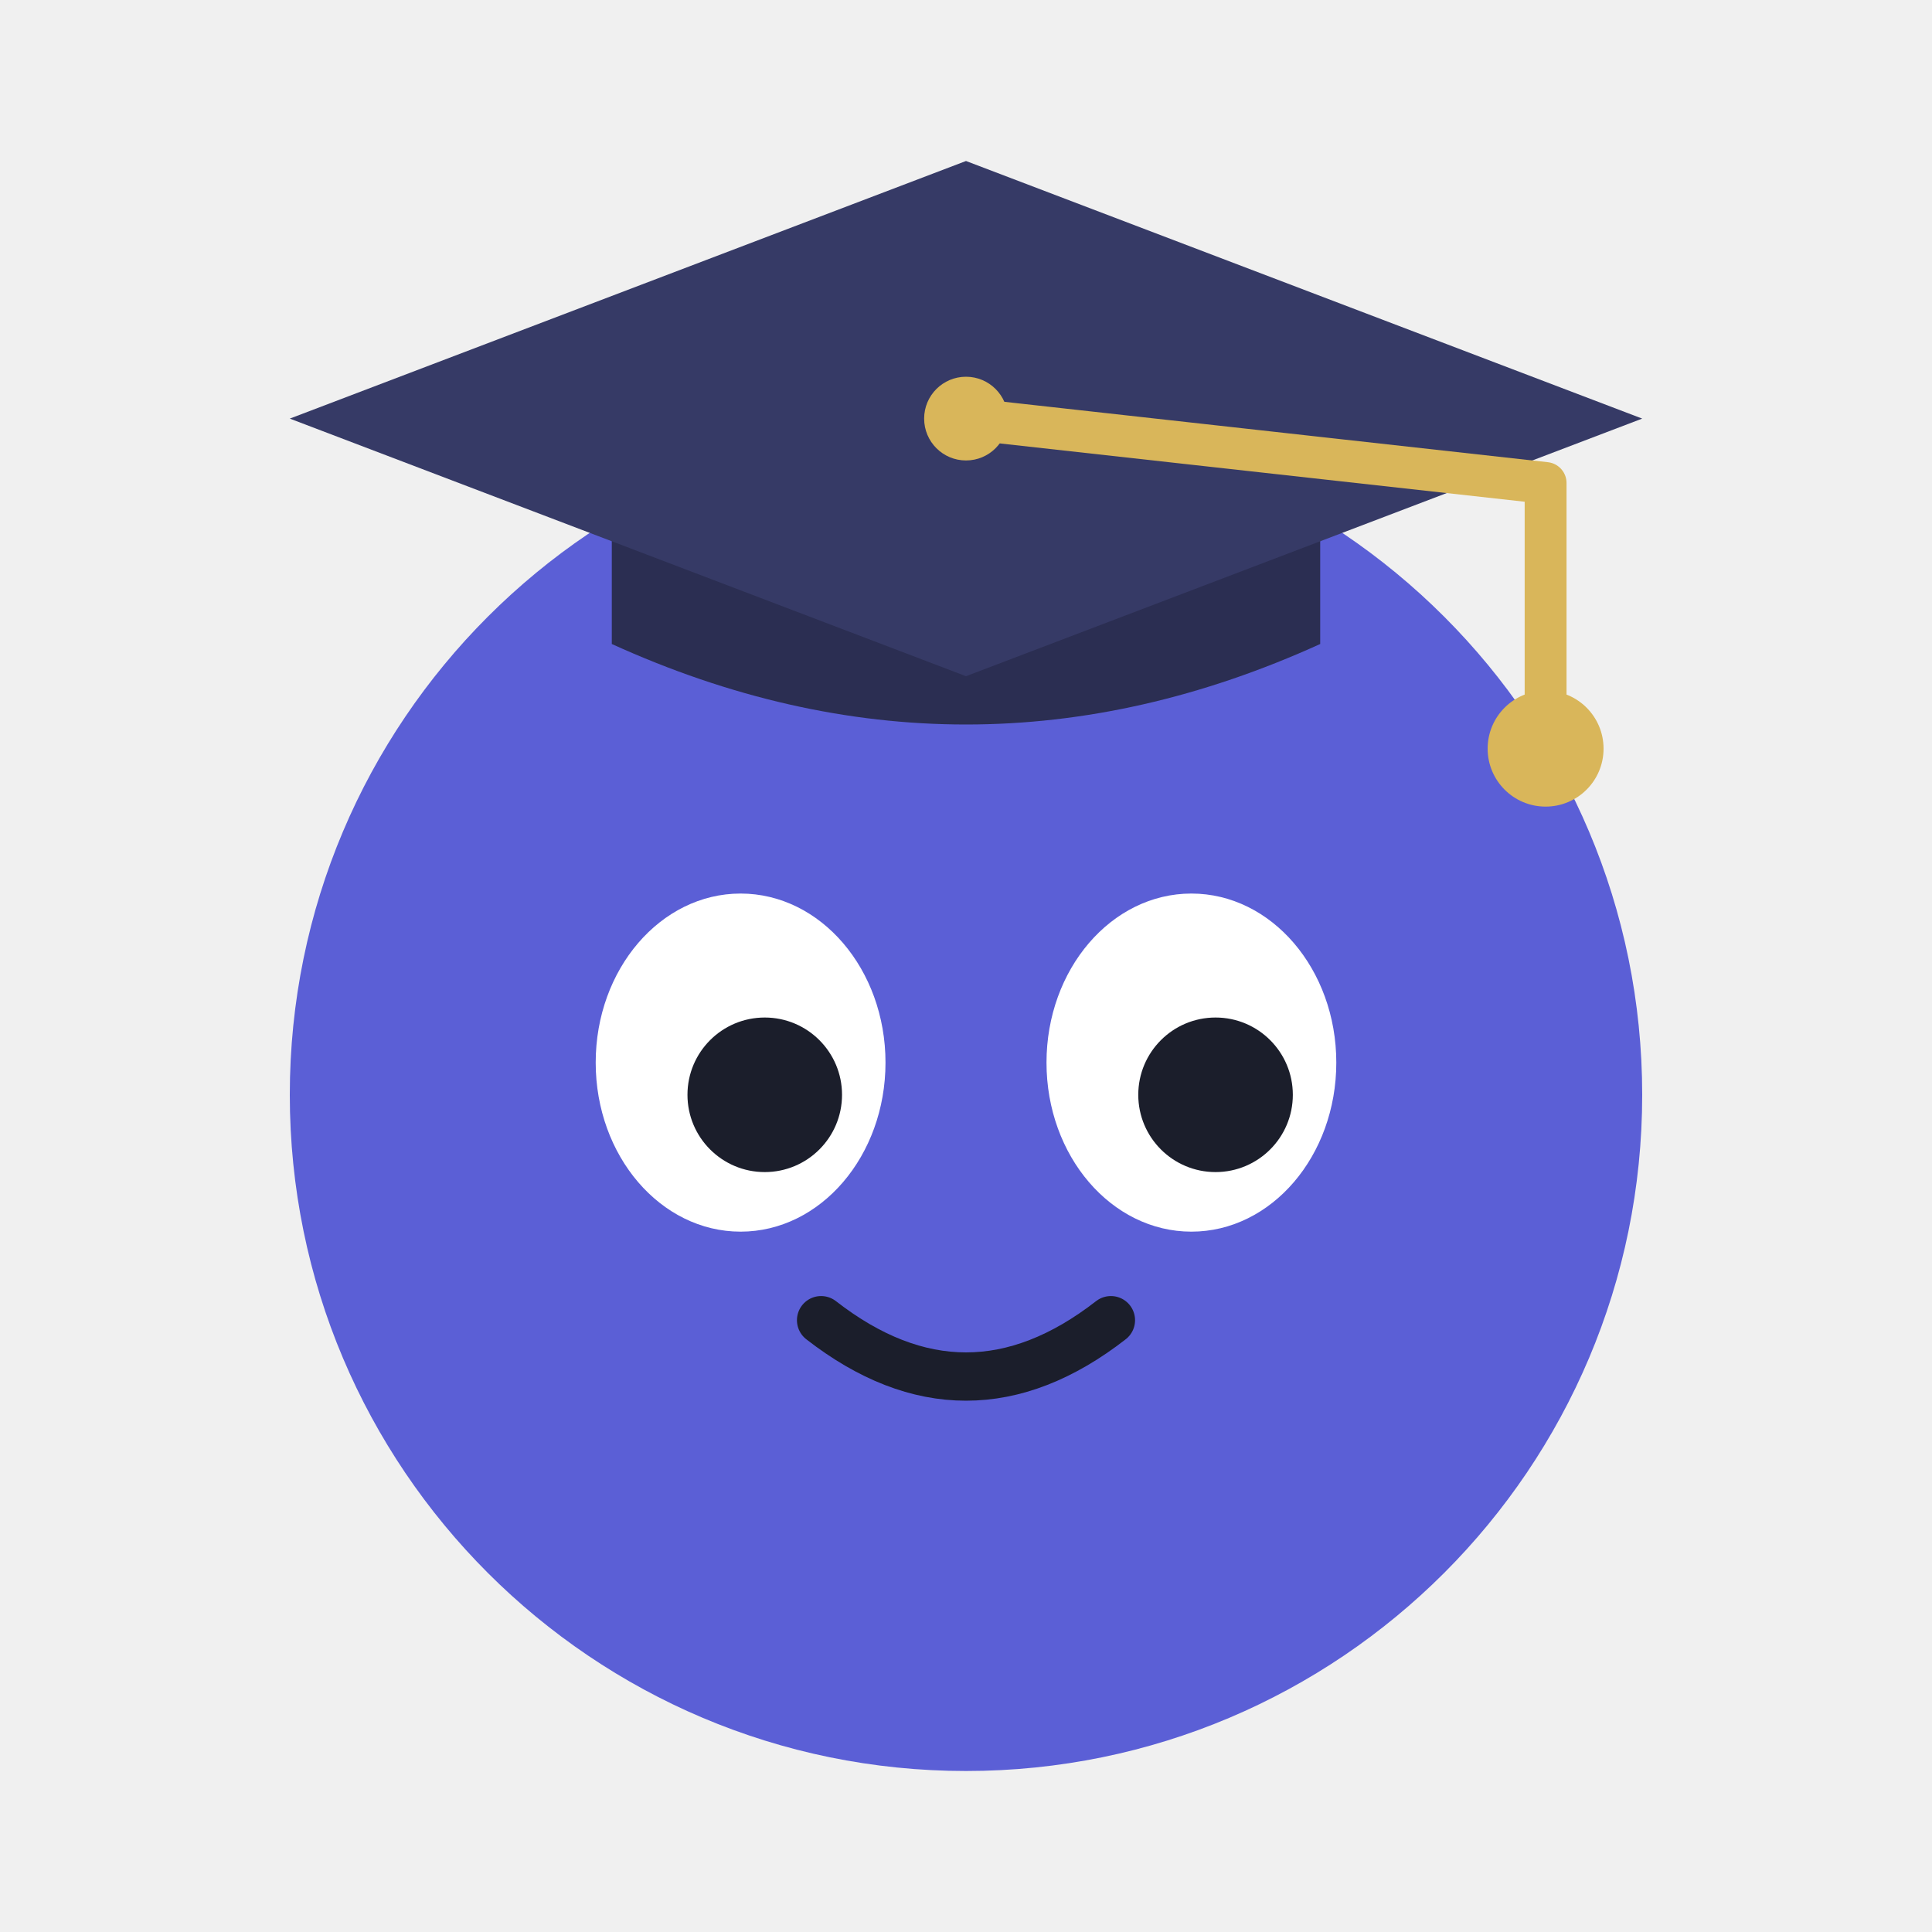
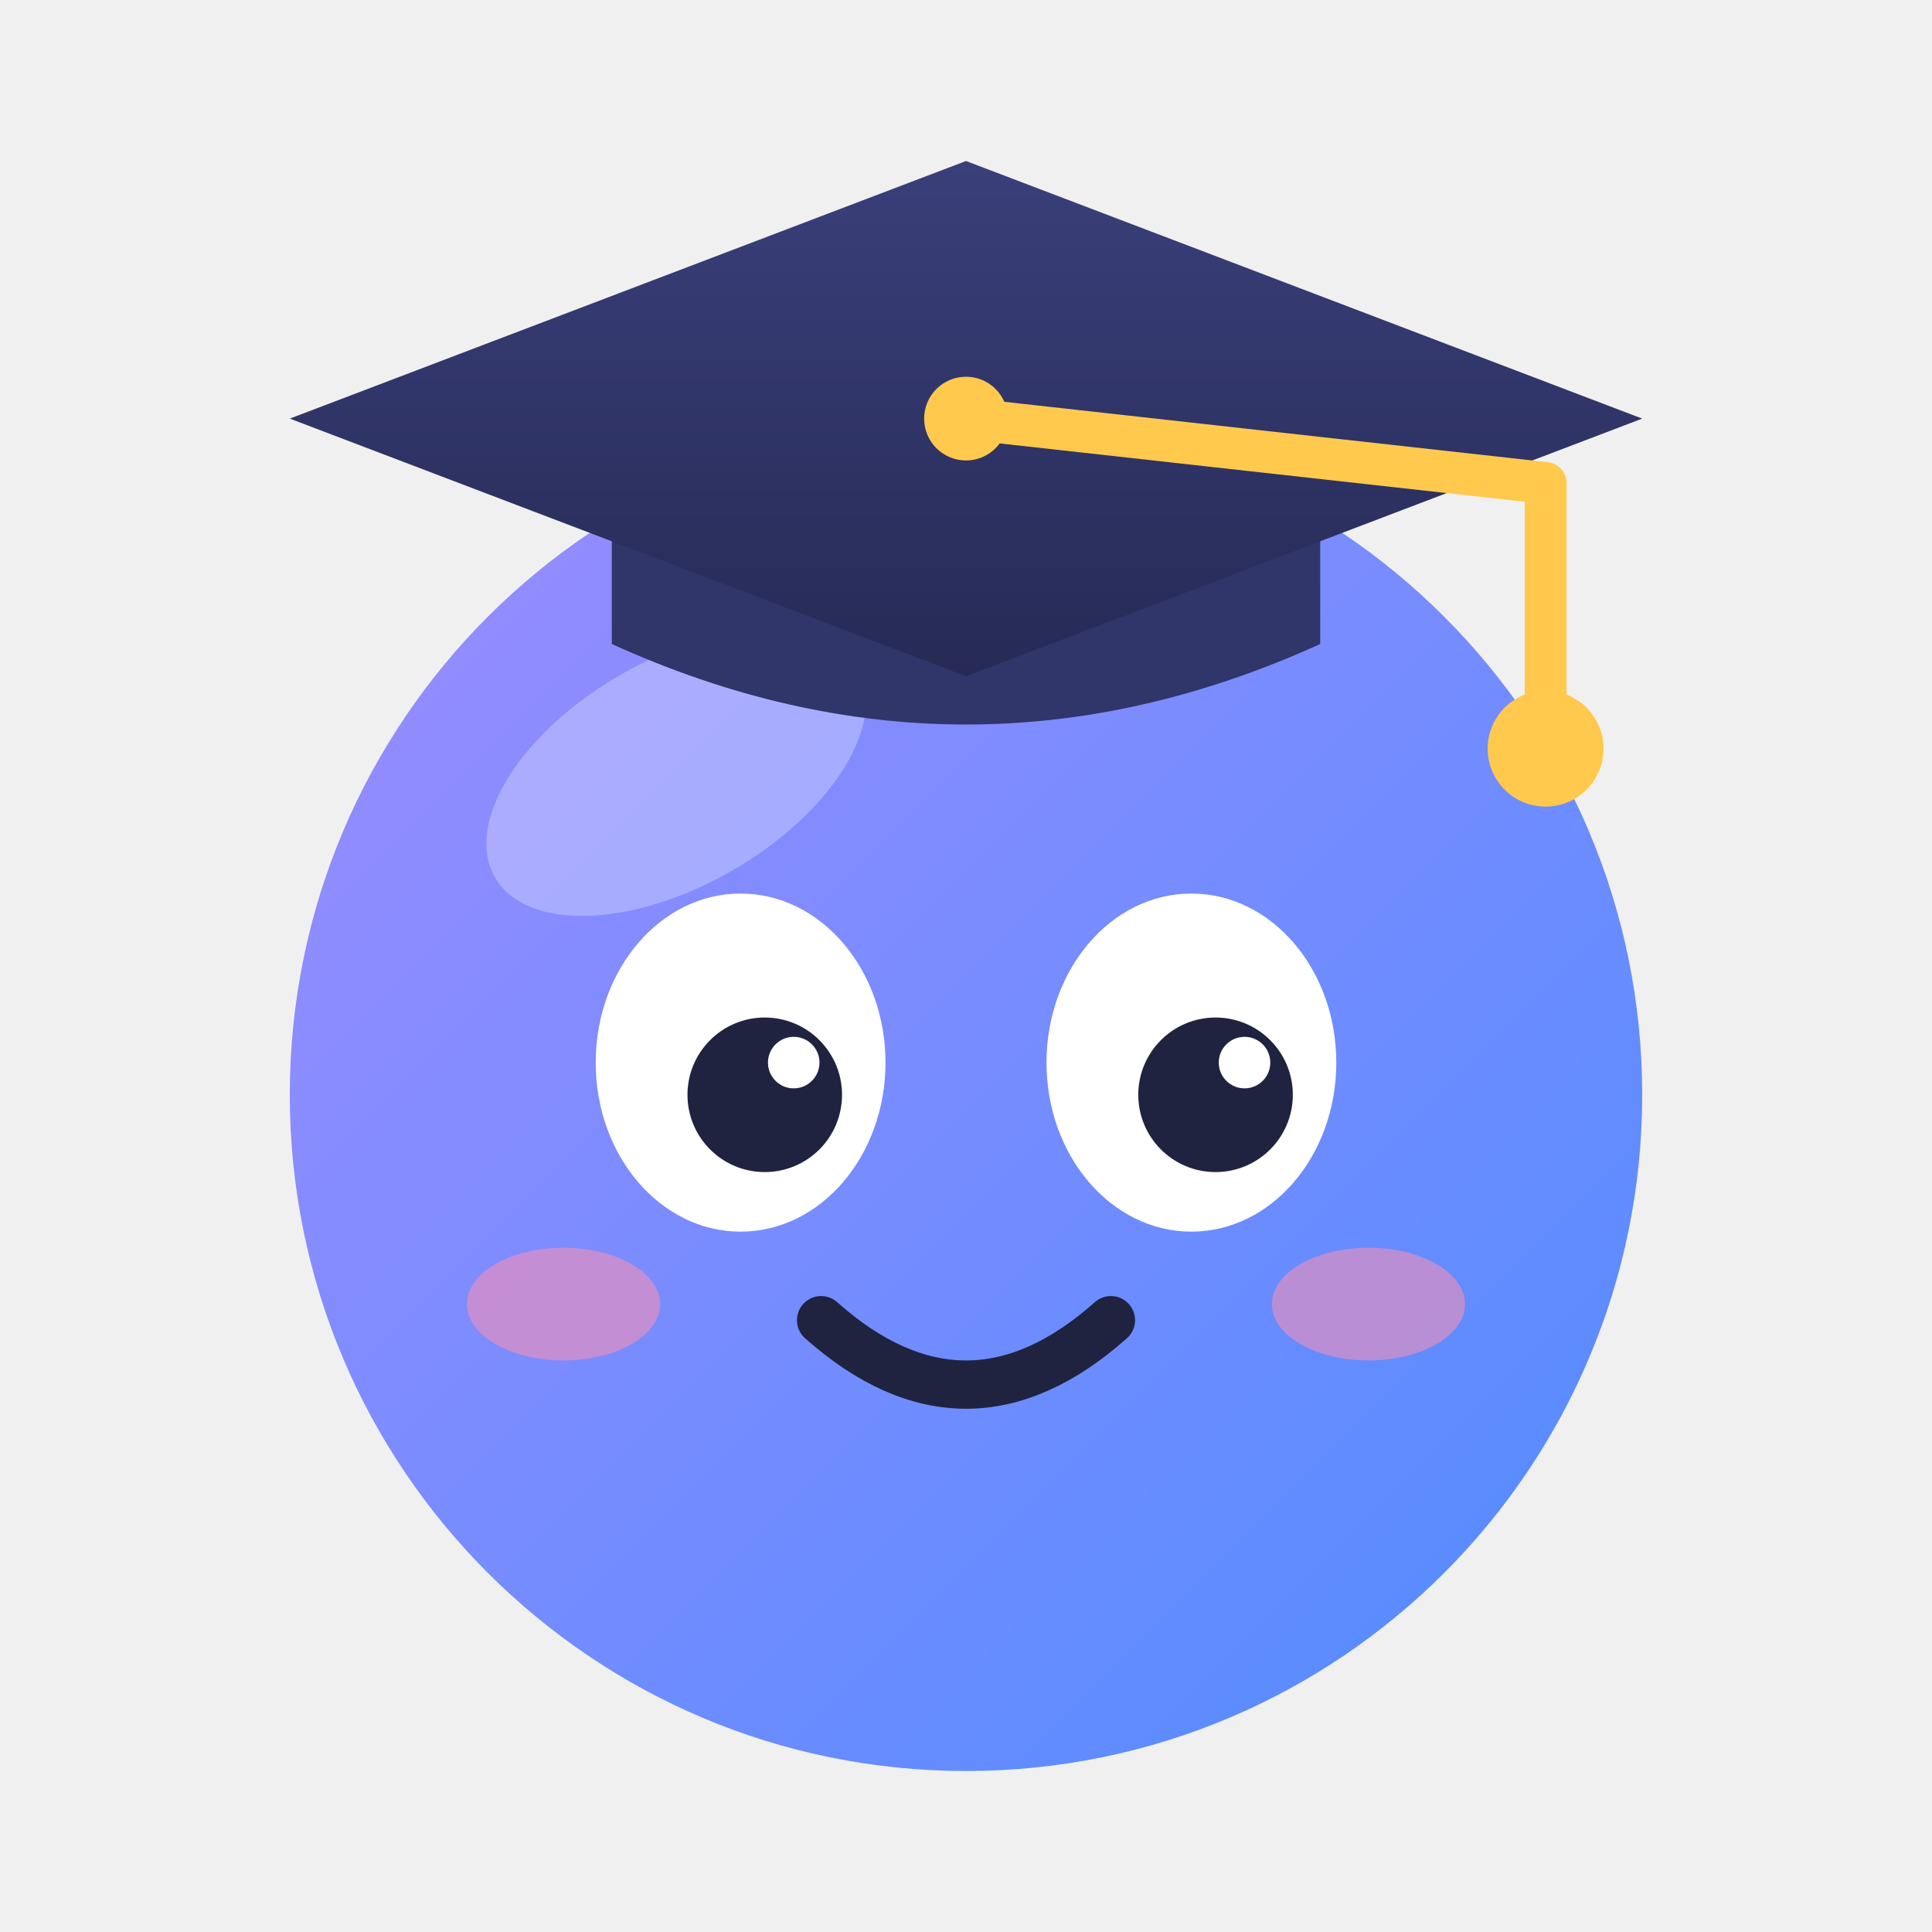
<svg xmlns="http://www.w3.org/2000/svg" viewBox="0 0 120 120" role="img" aria-label="Ишка">
-   <circle cx="60" cy="68" r="42" fill="#5b5fd6" />
-   <ellipse cx="46" cy="66" rx="9" ry="10.5" fill="#fff" />
-   <ellipse cx="74" cy="66" rx="9" ry="10.5" fill="#fff" />
-   <circle cx="47.5" cy="68" r="4.8" fill="#1b1e2b" />
-   <circle cx="75.5" cy="68" r="4.8" fill="#1b1e2b" />
-   <path d="M51 82 Q60 89 69 82" fill="none" stroke="#1b1e2b" stroke-width="3" stroke-linecap="round" />
-   <path d="M38 30 L38 40 Q60 50 82 40 L82 30 Z" fill="#2b2e52" />
-   <polygon points="60,10 102,26 60,42 18,26" fill="#363a66" />
-   <path d="M60 26 L96 30 L96 44" fill="none" stroke="#d9b65a" stroke-width="2.6" stroke-linecap="round" stroke-linejoin="round" />
-   <circle cx="96" cy="46.5" r="3.6" fill="#d9b65a" />
-   <circle cx="60" cy="26" r="2.6" fill="#d9b65a" />
+   <style>
+     .eyes { transform-origin: 60px 66px; animation: blink 5.5s infinite; }
+     .tassel { transform-origin: 60px 26px; animation: swing 4s ease-in-out infinite; }
+     @keyframes blink { 0%, 93%, 100% { transform: scaleY(1); } 95% { transform: scaleY(0.1); } }
+     @keyframes swing { 0%, 100% { transform: rotate(0deg); } 50% { transform: rotate(-6deg); } }
+     @media (prefers-reduced-motion: reduce) { .eyes, .tassel { animation: none; } }
+   </style>
+   <defs>
+     <linearGradient id="body" x1="0" y1="0" x2="1" y2="1">
+       <stop offset="0" stop-color="#9d8cff" />
+       <stop offset="1" stop-color="#4f8cff" />
+     </linearGradient>
+     <linearGradient id="cap" x1="0" y1="0" x2="0" y2="1">
+       <stop offset="0" stop-color="#3a3f7a" />
+       <stop offset="1" stop-color="#262a55" />
+     </linearGradient>
+   </defs>
+   <circle cx="60" cy="68" r="42" fill="url(#body)" />
+   <ellipse cx="42" cy="48" rx="13" ry="7" fill="#fff" opacity="0.28" transform="rotate(-30 42 48)" />
+   <g class="eyes">
+     <ellipse cx="46" cy="66" rx="9" ry="10.5" fill="#fff" />
+     <ellipse cx="74" cy="66" rx="9" ry="10.5" fill="#fff" />
+     <circle cx="47.5" cy="68" r="4.8" fill="#1f2340" />
+     <circle cx="75.5" cy="68" r="4.8" fill="#1f2340" />
+     <circle cx="49.3" cy="66" r="1.6" fill="#fff" />
+     <circle cx="77.3" cy="66" r="1.6" fill="#fff" />
+   </g>
+   <ellipse cx="35" cy="81" rx="6" ry="3.5" fill="#ff8fb1" opacity="0.55" />
+   <ellipse cx="85" cy="81" rx="6" ry="3.5" fill="#ff8fb1" opacity="0.55" />
+   <path d="M51 82 Q60 90 69 82" fill="none" stroke="#1f2340" stroke-width="3" stroke-linecap="round" />
+   <path d="M38 30 L38 40 Q60 50 82 40 L82 30 Z" fill="#30356a" />
+   <polygon points="60,10 102,26 60,42 18,26" fill="url(#cap)" />
+   <g class="tassel">
+     <path d="M60 26 L96 30 L96 44" fill="none" stroke="#ffc94d" stroke-width="2.6" stroke-linecap="round" stroke-linejoin="round" />
+     <circle cx="96" cy="46.5" r="3.6" fill="#ffc94d" />
+   </g>
+   <circle cx="60" cy="26" r="2.6" fill="#ffc94d" />
</svg>
